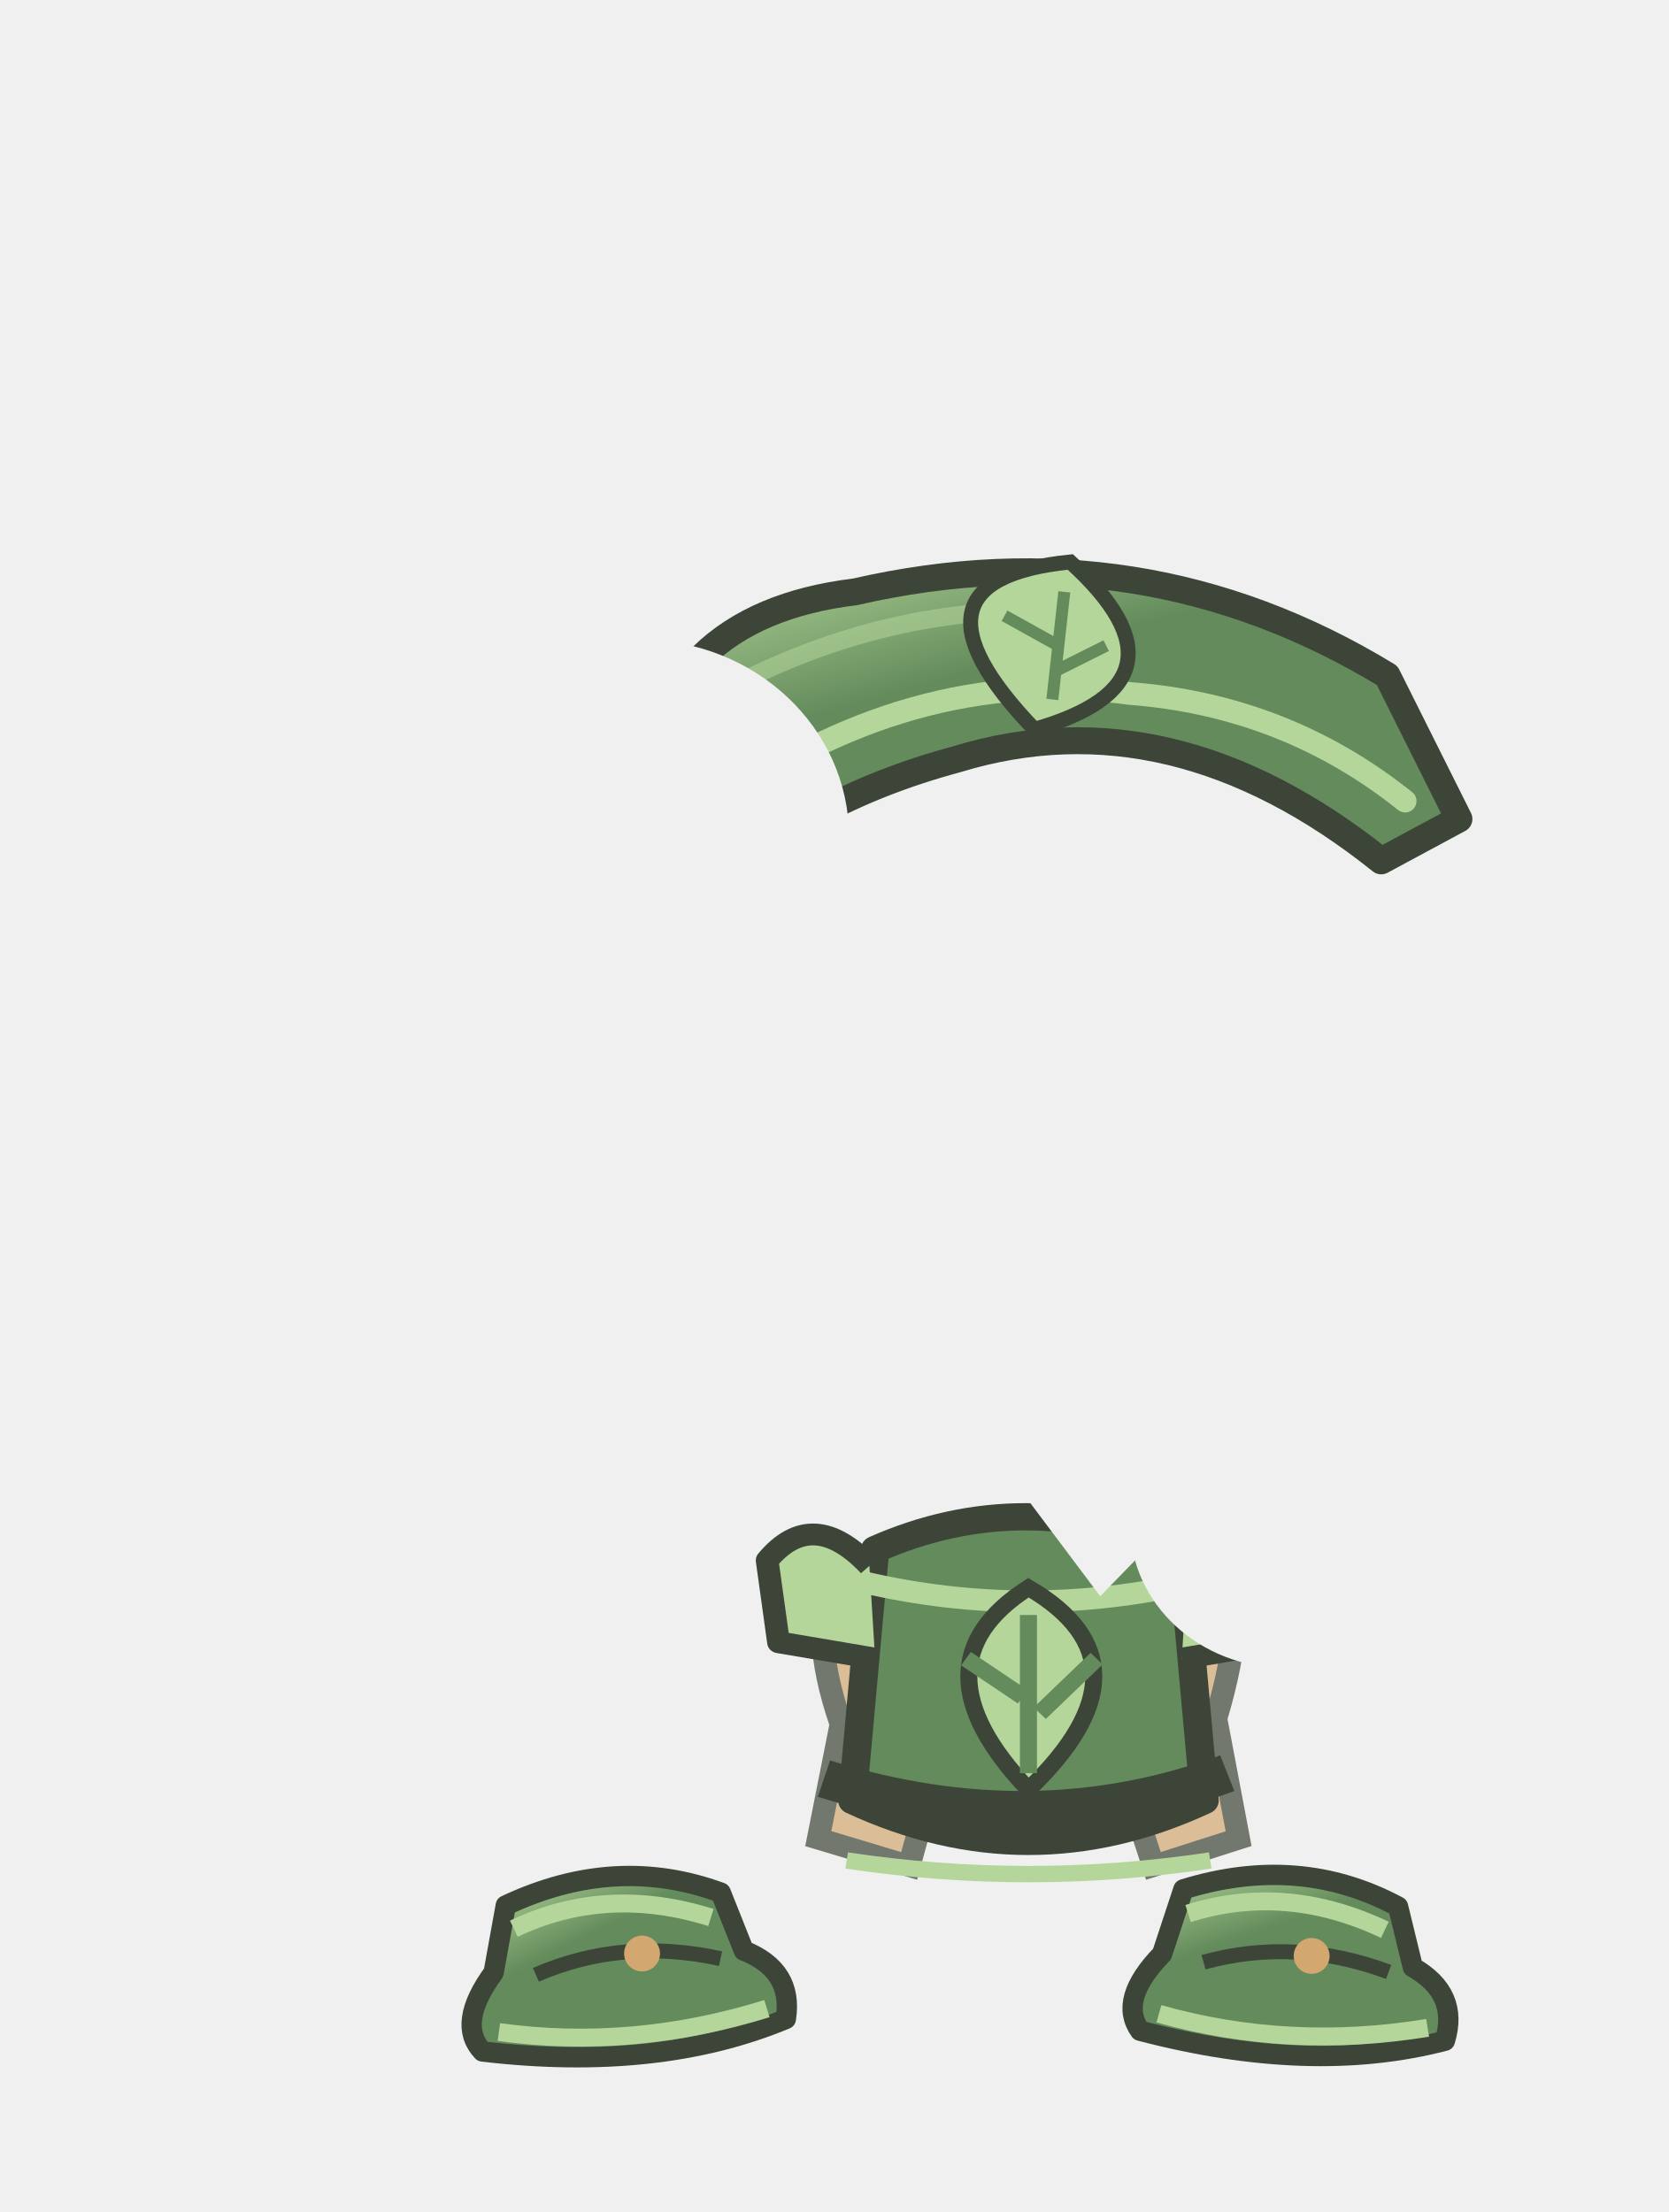
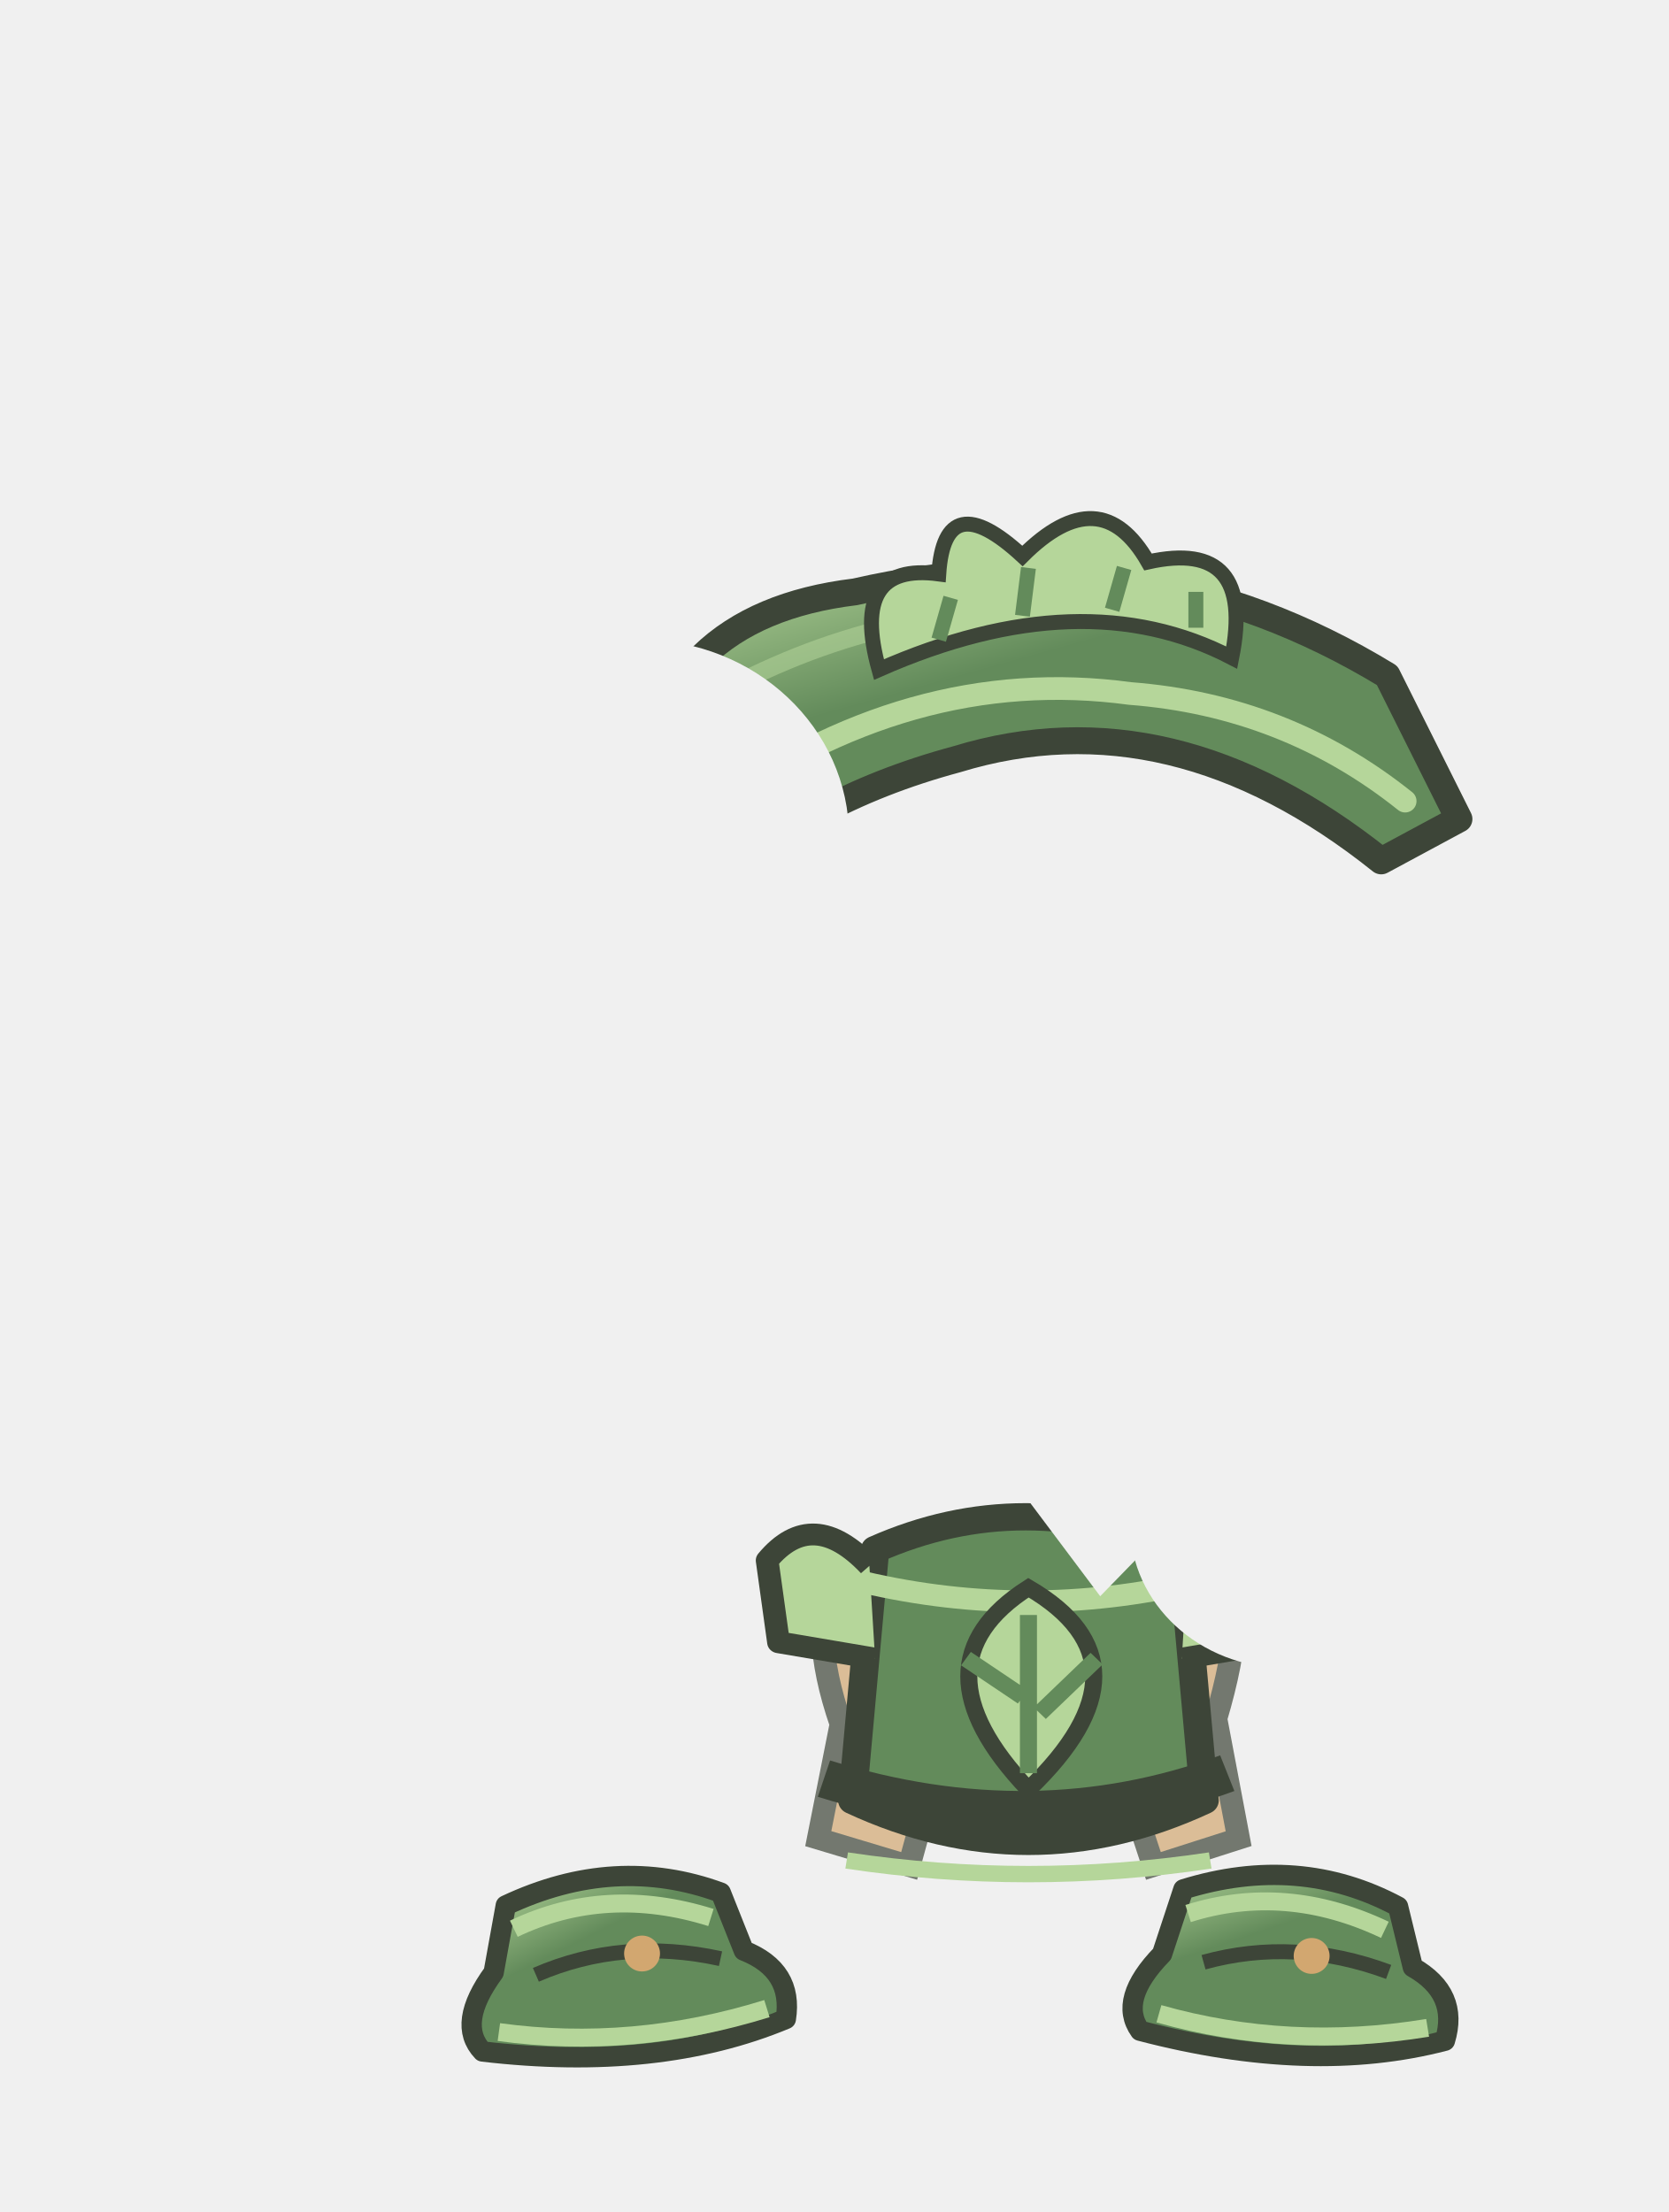
<svg xmlns="http://www.w3.org/2000/svg" width="279" height="370" viewBox="0 0 279 370" data-armor="moss" data-phase="attack" data-frame="1">
  <defs>
    <linearGradient id="metal" x1="0" y1="0" x2=".7" y2="1">
      <stop stop-color="#b5d69a" />
      <stop offset=".4" stop-color="#638b5b" />
      <stop offset="1" stop-color="#638b5b" />
    </linearGradient>
    <mask id="details" maskUnits="userSpaceOnUse" x="0" y="0" width="279" height="370">
      <rect width="279" height="370" fill="white" />
      <g fill="black">
        <ellipse data-protect="flower" cx="107" cy="140" rx="35" ry="33" />
        <ellipse data-protect="paw" cx="86" cy="236" rx="24" ry="30" />
        <ellipse data-protect="paw" cx="215" cy="255" rx="26" ry="24" />
        <polygon data-protect="scarf" points="104,216 160,235 184,267 221,229 231,222" />
      </g>
    </mask>
  </defs>
  <g mask="url(#details)">
    <g transform="translate(105 334) rotate(-5)">
      <g data-part="boot">
        <path d="M-19 -17Q0 -24 17 -16L20 -6Q28 -2 26 6Q4 13 -25 7Q-29 2 -22 -6Z" fill="url(#metal)" stroke="#3d4538" stroke-width="3.4" stroke-linejoin="round" />
        <path d="M-18 -13Q-2 -19 15 -12M-22 4Q0 9 23 4" fill="none" stroke="#b5d69a" stroke-width="3" />
        <path d="M-15 -5Q0 -10 16 -5" fill="none" stroke="#3d4538" stroke-width="2.5" />
        <circle cx="3" cy="-7" r="3" fill="#d2a770" />
      </g>
    </g>
    <g transform="translate(216 334) rotate(3)">
      <g data-part="boot">
        <path d="M-19 -17Q0 -24 17 -16L20 -6Q28 -2 26 6Q4 13 -25 7Q-29 2 -22 -6Z" fill="url(#metal)" stroke="#3d4538" stroke-width="3.4" stroke-linejoin="round" />
        <path d="M-18 -13Q-2 -19 15 -12M-22 4Q0 9 23 4" fill="none" stroke="#b5d69a" stroke-width="3" />
        <path d="M-15 -5Q0 -10 16 -5" fill="none" stroke="#3d4538" stroke-width="2.5" />
        <circle cx="3" cy="-7" r="3" fill="#d2a770" />
      </g>
    </g>
    <g transform="translate(172 282) rotate(0)">
      <g data-part="chestplate" transform="translate(-47.5 -36.5) scale(0.95 0.9125)">
        <path d="M16 18Q11 29 17 47L13 68 29 73 34 54 66 54 72 73 87 68 83 46Q89 25 84 18" fill="#d2a770" opacity=".7" stroke="#3d4538" stroke-width="4" />
        <path d="M23 15 Q49 3 77 15 L81 61 Q50 76 19 61Z" fill="#638b5b" stroke="#3d4538" stroke-width="5" stroke-linejoin="round" />
        <path d="M22 18Q12 7 4 17L6 32 23 35M78 18Q88 7 96 17L94 32 77 35" fill="#b5d69a" stroke="#3d4538" stroke-width="4" stroke-linejoin="round" />
        <path d="M21 21Q50 28 79 21" fill="none" stroke="#b5d69a" stroke-width="4" />
        <path d="M14 57Q51 69 85 56" fill="none" stroke="#3d4538" stroke-width="7" />
        <path d="M50 59Q29 36 50 22Q73 36 50 59Z" fill="#b5d69a" stroke="#3d4538" stroke-width="3" />
        <path d="M50 27V56M49 42 39 35M52 45 62 35" stroke="#638b5b" stroke-width="3" />
        <path d="M18 72Q50 77 82 72" fill="none" stroke="#b5d69a" stroke-width="3" />
      </g>
    </g>
    <g transform="translate(176 160) rotate(0)">
      <g data-part="helmet">
        <path d="M-69 -26Q-66 -57 -33 -61Q15 -72 56 -47L68 -23L55 -16Q20 -44 -16 -33Q-42 -26 -58 -10Z" fill="url(#metal)" stroke="#3d4538" stroke-width="4.5" stroke-linejoin="round" />
        <path d="M-58 -24Q-24 -49 13 -44Q39 -42 59 -26" fill="none" stroke="#b5d69a" stroke-width="3.8" stroke-linecap="round" />
        <path d="M-52 -46Q-22 -61 10 -57" fill="none" stroke="#b5d69a" stroke-width="3" opacity=".55" />
-         <path d="M-3 -38Q-27 -63 3 -66Q25 -46 -3 -38Z" fill="#b5d69a" stroke="#3d4538" stroke-width="2.5" />
-         <path d="M0 -43L2 -61M1 -52L-8 -57M1 -48L9 -52" stroke="#638b5b" fill="none" stroke-width="2" />
+         <path d="M-29 -48Q-34 -66 -19 -64Q-18 -79 -5 -67Q8 -80 16 -66Q34 -70 30 -50Q5 -63 -29 -48Z" fill="#b5d69a" stroke="#3d4538" stroke-width="2.5" />
+         <path d="M-19 -53L-17 -60M-5 -57L-4 -65M10 -58L12 -65M24 -55L24 -61" stroke="#638b5b" stroke-width="2.5" />
      </g>
    </g>
  </g>
</svg>
